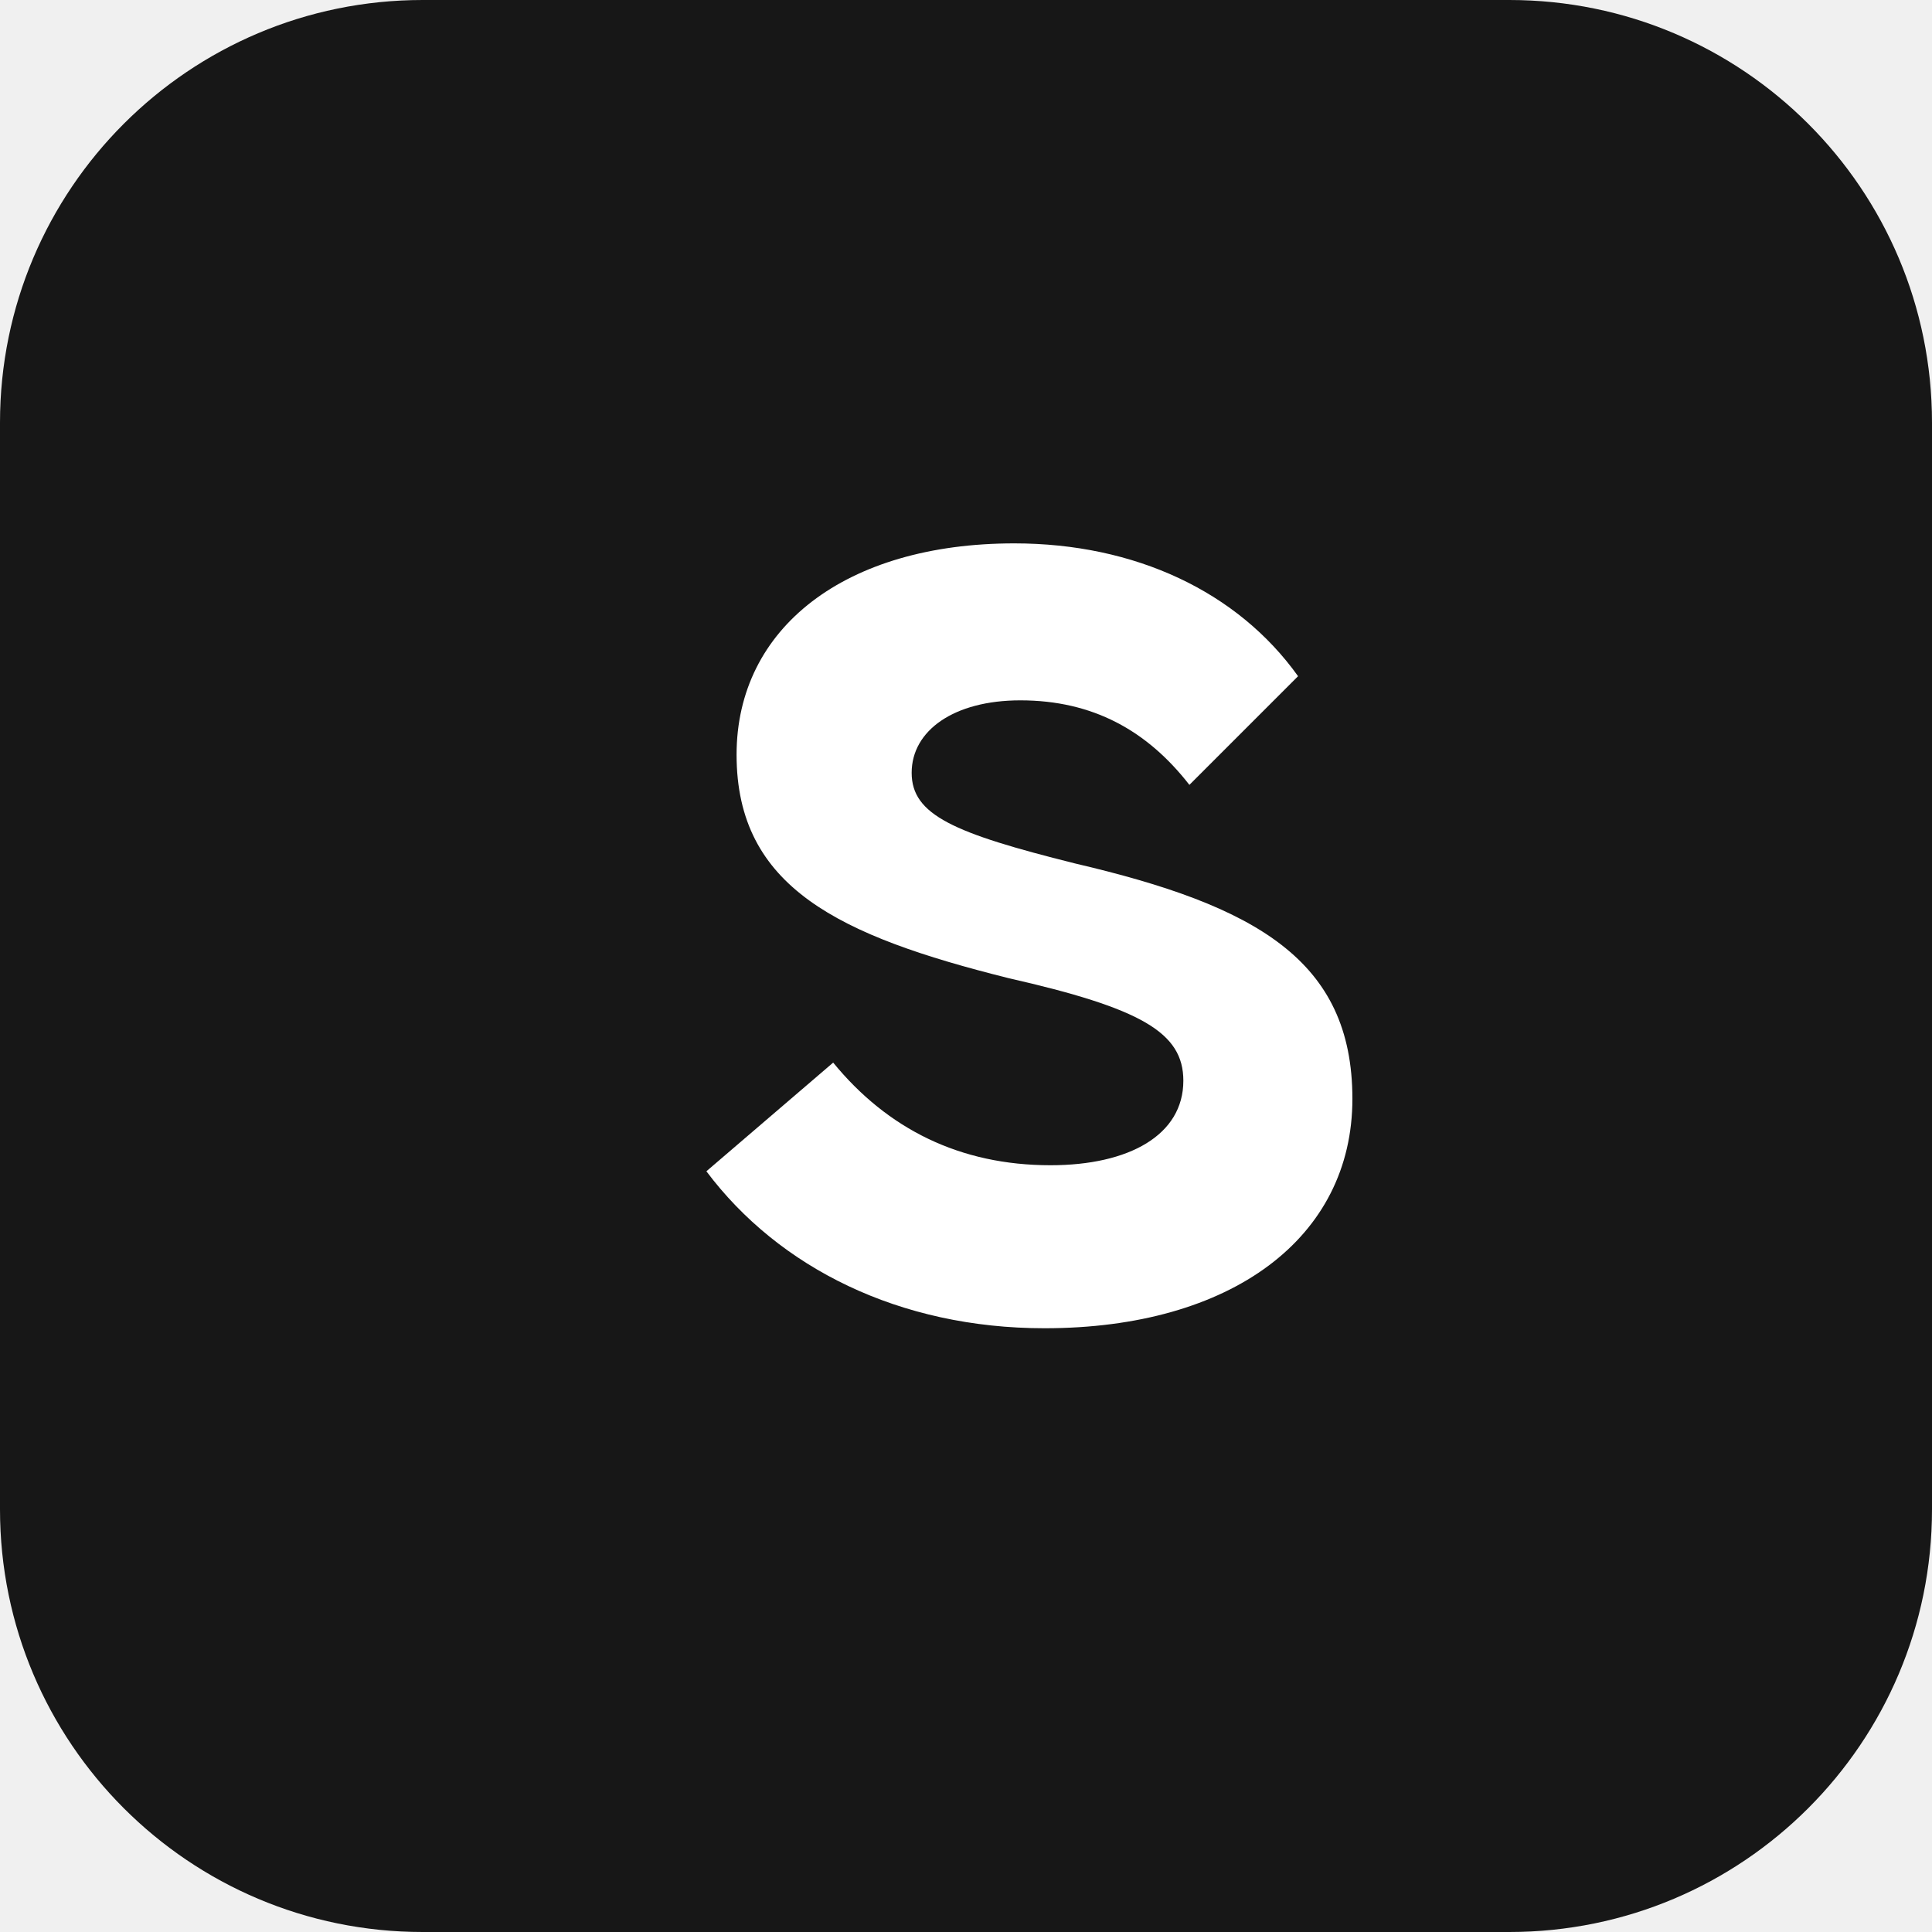
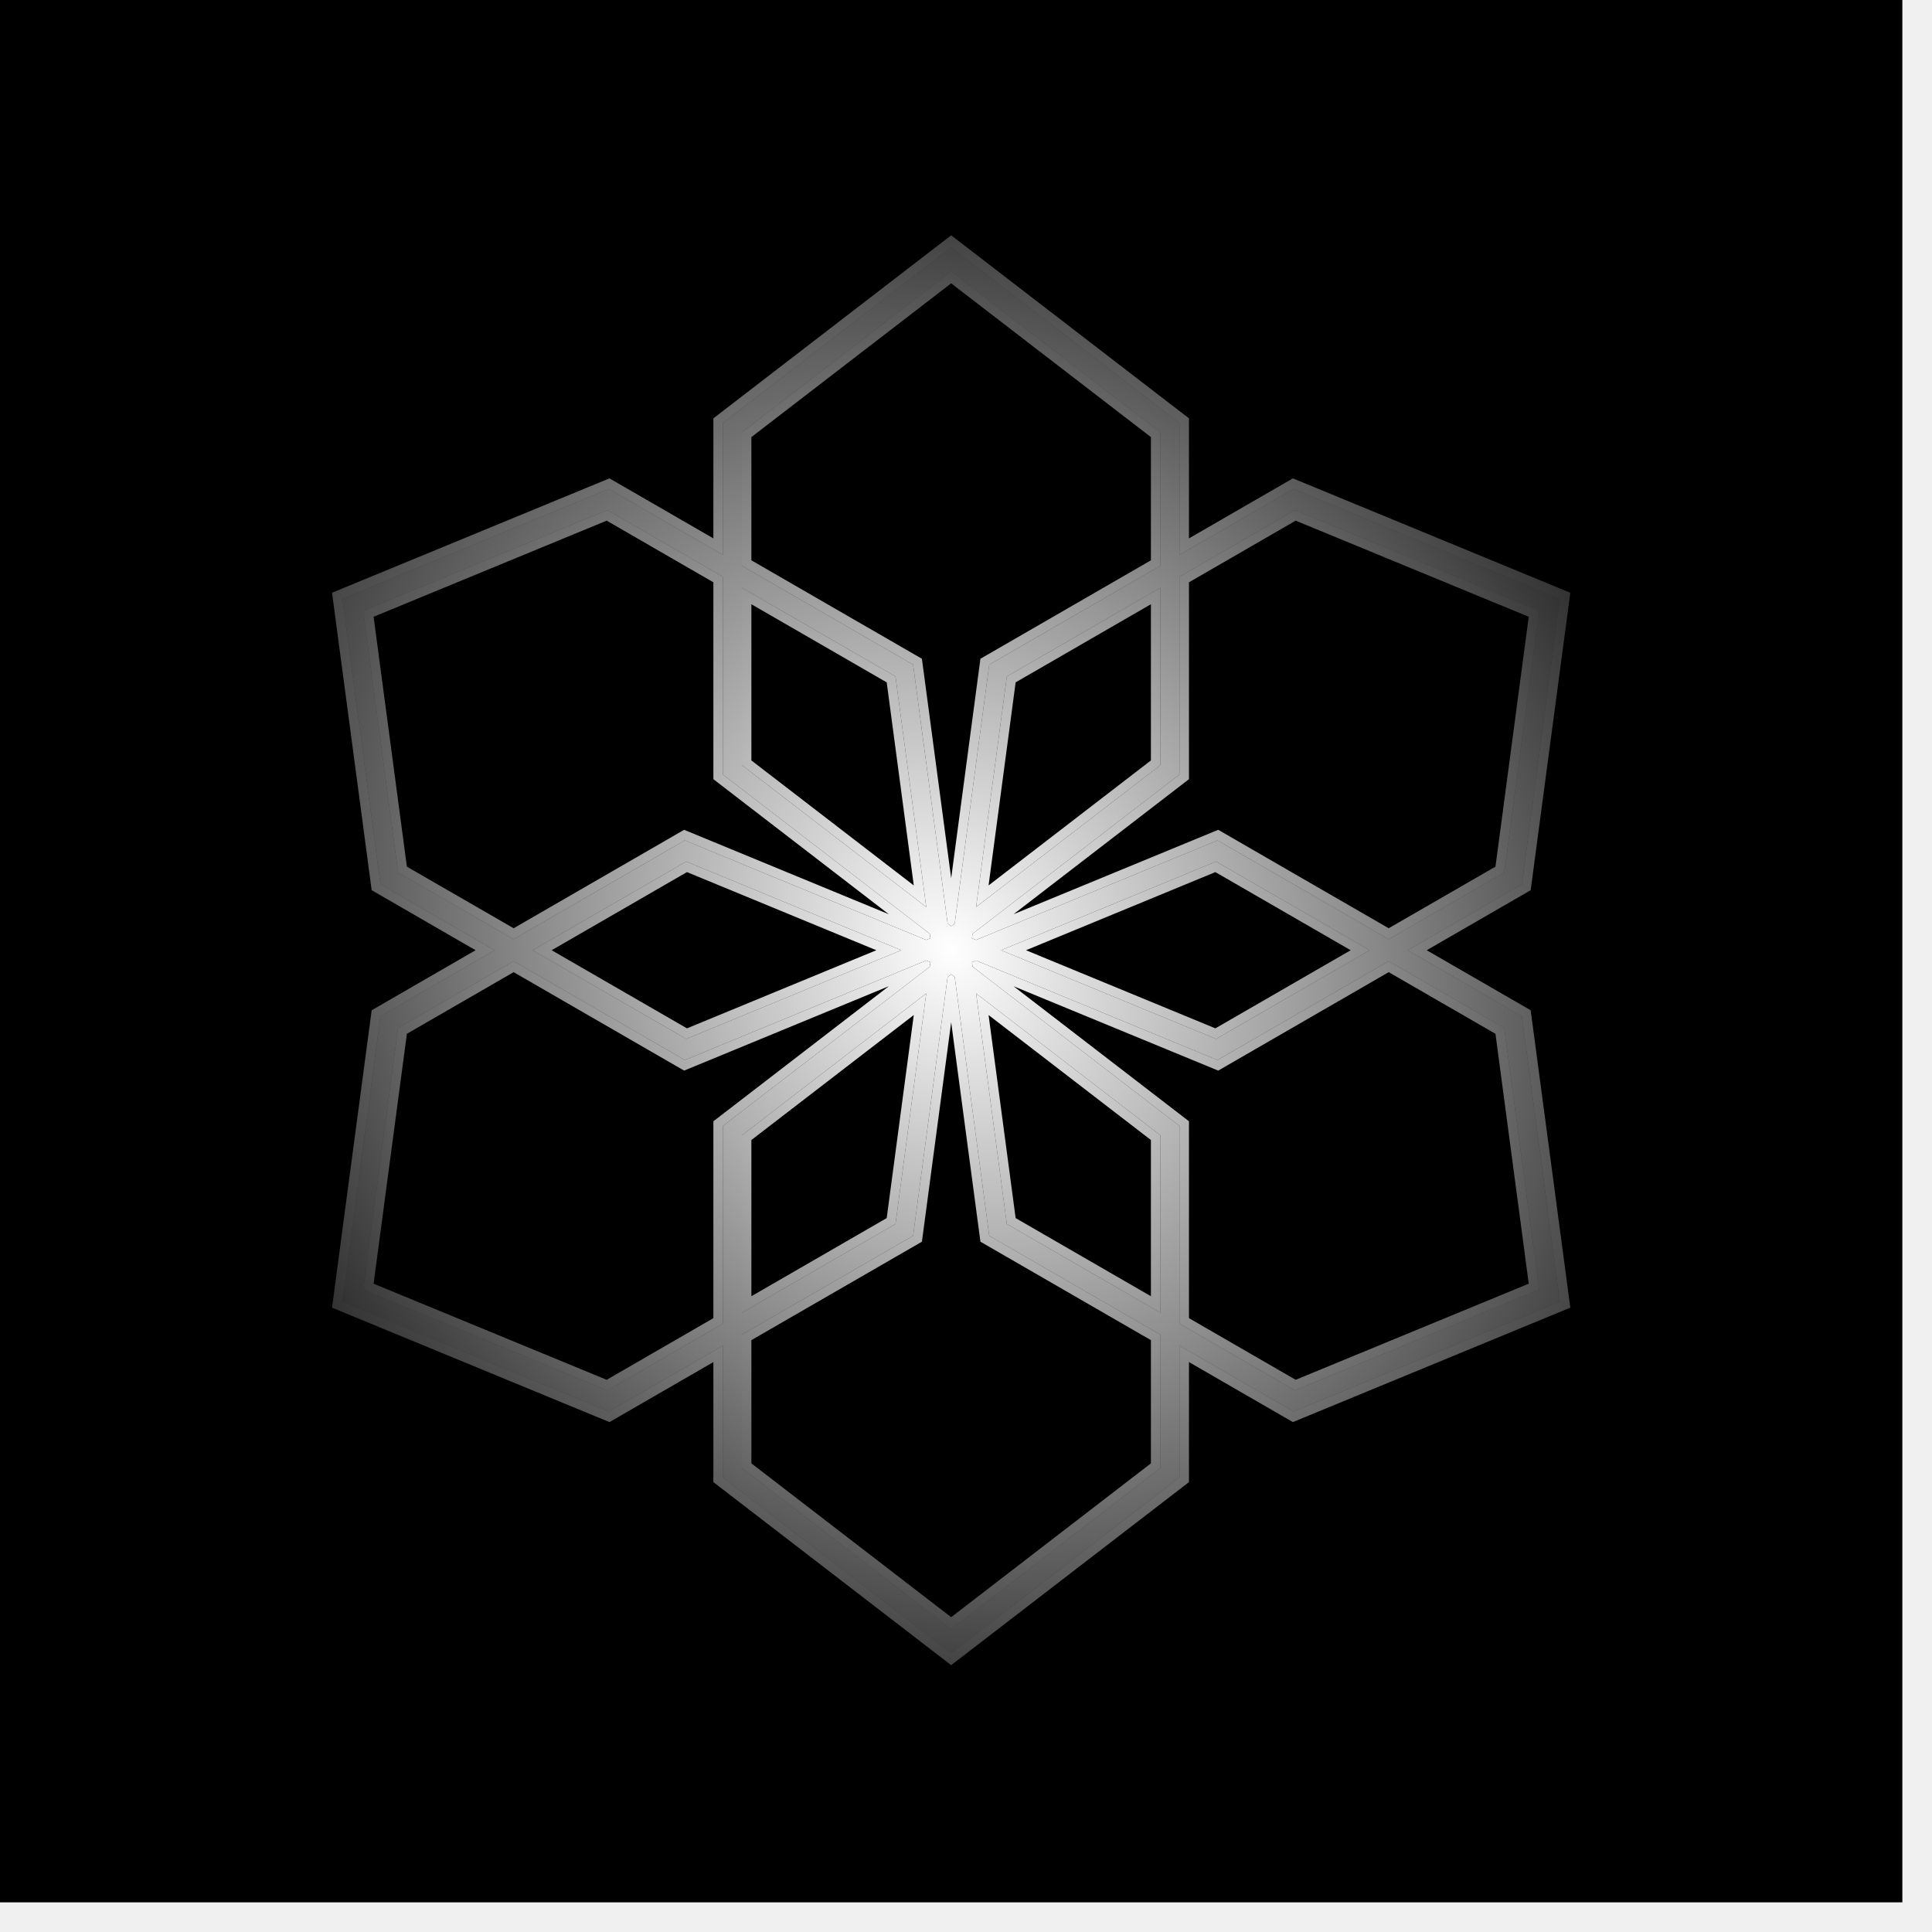
- <svg xmlns="http://www.w3.org/2000/svg" viewBox="0 0 32 32">
-   <rect width="32" height="32" rx="7" fill="#171717" />
-   <path d="M21.5 11.2c-1-1.4-2.7-2.2-4.7-2.2-2.8 0-4.6 1.4-4.6 3.5 0 2.2 1.7 3 4.5 3.7 2.2.5 2.9.9 2.9 1.7 0 .9-.9 1.4-2.2 1.4-1.5 0-2.7-.6-3.6-1.7l-2.1 1.8c1.2 1.6 3.2 2.6 5.6 2.6 3.1 0 5.1-1.5 5.1-3.8 0-2.3-1.6-3.2-4.6-3.9-2-.5-2.7-.8-2.7-1.5 0-.7.7-1.2 1.8-1.2 1.2 0 2.1.5 2.8 1.4z" fill="#fff" />
+ <svg xmlns="http://www.w3.org/2000/svg" width="43" height="43" viewBox="0 0 43 43" fill="none">
+   <rect width="42.34" height="42.34" fill="black" />
+   <mask id="path-1-outside-1_8028_23" maskUnits="userSpaceOnUse" x="6.621" y="4.504" width="29" height="33" fill="black">
+     <rect fill="white" x="6.621" y="4.504" width="29" height="33" />
+     <path fill-rule="evenodd" clip-rule="evenodd" d="M26.251 9.415V12.349L28.791 10.882L34.719 13.326L33.872 19.682L31.331 21.149L33.872 22.616L34.719 28.971L28.791 31.416L26.251 29.949V32.883L21.17 36.794L16.089 32.883V29.949L13.549 31.416L7.621 28.971L8.468 22.616L11.008 21.149L8.468 19.682L7.621 13.326L13.549 10.882L16.089 12.349V9.415L21.17 5.504L26.251 9.415ZM16.512 9.624L21.17 6.039L25.827 9.624V12.593L22.017 14.793L21.249 20.554L21.17 20.615L21.091 20.554L20.323 14.793L16.512 12.593V9.624ZM11.432 21.393L8.86 22.878L8.084 28.704L13.518 30.945L16.089 29.46V25.06L20.694 21.515L20.707 21.416L20.614 21.378L15.242 23.593L11.432 21.393ZM20.059 21.149L15.274 23.123L11.855 21.149L15.274 19.175L20.059 21.149ZM20.614 20.92L15.242 18.704L11.432 20.904L8.86 19.42L8.084 13.594L13.518 11.353L16.089 12.838V17.238L20.694 20.783L20.707 20.882L20.614 20.92ZM20.615 22.111L16.512 25.269V29.216L19.931 27.242L20.615 22.111ZM16.512 29.705L20.323 27.505L21.091 21.744L21.17 21.683L21.249 21.744L22.017 27.505L25.827 29.705V32.674L21.17 36.26L16.512 32.674V29.705ZM22.409 15.056L25.827 13.082V17.029L21.725 20.187L22.409 15.056ZM26.251 17.238L21.646 20.783L21.633 20.882L21.725 20.92L27.098 18.704L30.908 20.904L33.48 19.42L34.256 13.594L28.822 11.353L26.251 12.838V17.238ZM27.098 23.593L21.725 21.378L21.633 21.416L21.646 21.515L26.251 25.06V29.46L28.822 30.945L34.256 28.704L33.48 22.878L30.908 21.393L27.098 23.593ZM27.066 23.123L30.485 21.149L27.066 19.175L22.281 21.149L27.066 23.123ZM21.725 22.111L25.827 25.269V29.216L22.409 27.242L21.725 22.111ZM19.931 15.056L20.615 20.187L16.512 17.029V13.082L19.931 15.056Z" />
+   </mask>
+   <path fill-rule="evenodd" clip-rule="evenodd" d="M26.251 9.415V12.349L28.791 10.882L34.719 13.326L33.872 19.682L31.331 21.149L33.872 22.616L34.719 28.971L28.791 31.416L26.251 29.949V32.883L21.17 36.794L16.089 32.883V29.949L13.549 31.416L7.621 28.971L8.468 22.616L11.008 21.149L8.468 19.682L7.621 13.326L13.549 10.882L16.089 12.349V9.415L21.17 5.504L26.251 9.415ZM16.512 9.624L21.17 6.039L25.827 9.624V12.593L22.017 14.793L21.249 20.554L21.17 20.615L21.091 20.554L20.323 14.793L16.512 12.593V9.624ZM11.432 21.393L8.86 22.878L8.084 28.704L13.518 30.945L16.089 29.46V25.06L20.694 21.515L20.707 21.416L20.614 21.378L15.242 23.593L11.432 21.393ZM20.059 21.149L15.274 23.123L11.855 21.149L15.274 19.175L20.059 21.149ZM20.614 20.92L15.242 18.704L11.432 20.904L8.86 19.42L8.084 13.594L13.518 11.353L16.089 12.838V17.238L20.694 20.783L20.707 20.882L20.614 20.92ZM20.615 22.111L16.512 25.269V29.216L19.931 27.242L20.615 22.111ZM16.512 29.705L20.323 27.505L21.091 21.744L21.17 21.683L21.249 21.744L22.017 27.505L25.827 29.705V32.674L21.17 36.26L16.512 32.674V29.705ZM22.409 15.056L25.827 13.082V17.029L21.725 20.187L22.409 15.056ZM26.251 17.238L21.646 20.783L21.633 20.882L21.725 20.92L27.098 18.704L30.908 20.904L33.48 19.42L34.256 13.594L28.822 11.353L26.251 12.838V17.238ZM27.098 23.593L21.725 21.378L21.633 21.416L21.646 21.515L26.251 25.06V29.46L28.822 30.945L34.256 28.704L33.48 22.878L30.908 21.393L27.098 23.593ZM27.066 23.123L30.485 21.149L27.066 19.175L22.281 21.149L27.066 23.123ZM21.725 22.111L25.827 25.269V29.216L22.409 27.242L21.725 22.111ZM19.931 15.056L20.615 20.187L16.512 17.029V13.082L19.931 15.056Z" fill="url(#paint0_radial_8028_23)" />
+   <path fill-rule="evenodd" clip-rule="evenodd" d="M26.251 9.415V12.349L28.791 10.882L34.719 13.326L33.872 19.682L31.331 21.149L33.872 22.616L34.719 28.971L28.791 31.416L26.251 29.949V32.883L21.17 36.794L16.089 32.883V29.949L13.549 31.416L7.621 28.971L8.468 22.616L11.008 21.149L8.468 19.682L7.621 13.326L13.549 10.882L16.089 12.349V9.415L21.17 5.504L26.251 9.415ZM16.512 9.624L21.17 6.039L25.827 9.624V12.593L22.017 14.793L21.249 20.554L21.17 20.615L21.091 20.554L20.323 14.793L16.512 12.593V9.624ZM11.432 21.393L8.86 22.878L8.084 28.704L13.518 30.945L16.089 29.46V25.06L20.694 21.515L20.707 21.416L20.614 21.378L15.242 23.593L11.432 21.393ZM20.059 21.149L15.274 23.123L11.855 21.149L15.274 19.175L20.059 21.149ZM20.614 20.92L15.242 18.704L11.432 20.904L8.86 19.42L8.084 13.594L13.518 11.353L16.089 12.838V17.238L20.694 20.783L20.707 20.882L20.614 20.92ZM20.615 22.111L16.512 25.269V29.216L19.931 27.242L20.615 22.111ZM16.512 29.705L20.323 27.505L21.091 21.744L21.17 21.683L21.249 21.744L22.017 27.505L25.827 29.705V32.674L21.17 36.26L16.512 32.674V29.705ZM22.409 15.056L25.827 13.082V17.029L21.725 20.187L22.409 15.056ZM26.251 17.238L21.646 20.783L21.633 20.882L21.725 20.92L27.098 18.704L30.908 20.904L33.48 19.42L34.256 13.594L28.822 11.353L26.251 12.838V17.238ZM27.098 23.593L21.725 21.378L21.633 21.416L21.646 21.515L26.251 25.06V29.46L28.822 30.945L34.256 28.704L33.48 22.878L30.908 21.393L27.098 23.593ZM27.066 23.123L30.485 21.149L27.066 19.175L22.281 21.149L27.066 23.123ZM21.725 22.111L25.827 25.269V29.216L22.409 27.242L21.725 22.111ZM19.931 15.056L20.615 20.187L16.512 17.029V13.082L19.931 15.056Z" stroke="url(#paint1_radial_8028_23)" stroke-width="0.423" mask="url(#path-1-outside-1_8028_23)" />
+   <defs>
+     <radialGradient id="paint0_radial_8028_23" cx="0" cy="0" r="1" gradientUnits="userSpaceOnUse" gradientTransform="translate(21.1699 21.1491) rotate(56.4881) scale(22.6229 19.592)">
+       <stop stop-color="white" />
+       <stop offset="1" stop-color="white" stop-opacity="0" />
+     </radialGradient>
+     <radialGradient id="paint1_radial_8028_23" cx="0" cy="0" r="1" gradientUnits="userSpaceOnUse" gradientTransform="translate(21.1699 21.1491) rotate(55.8228) scale(22.7997 19.7452)">
+       <stop stop-color="white" />
+       <stop offset="1" stop-color="white" stop-opacity="0" />
+     </radialGradient>
+   </defs>
</svg>
